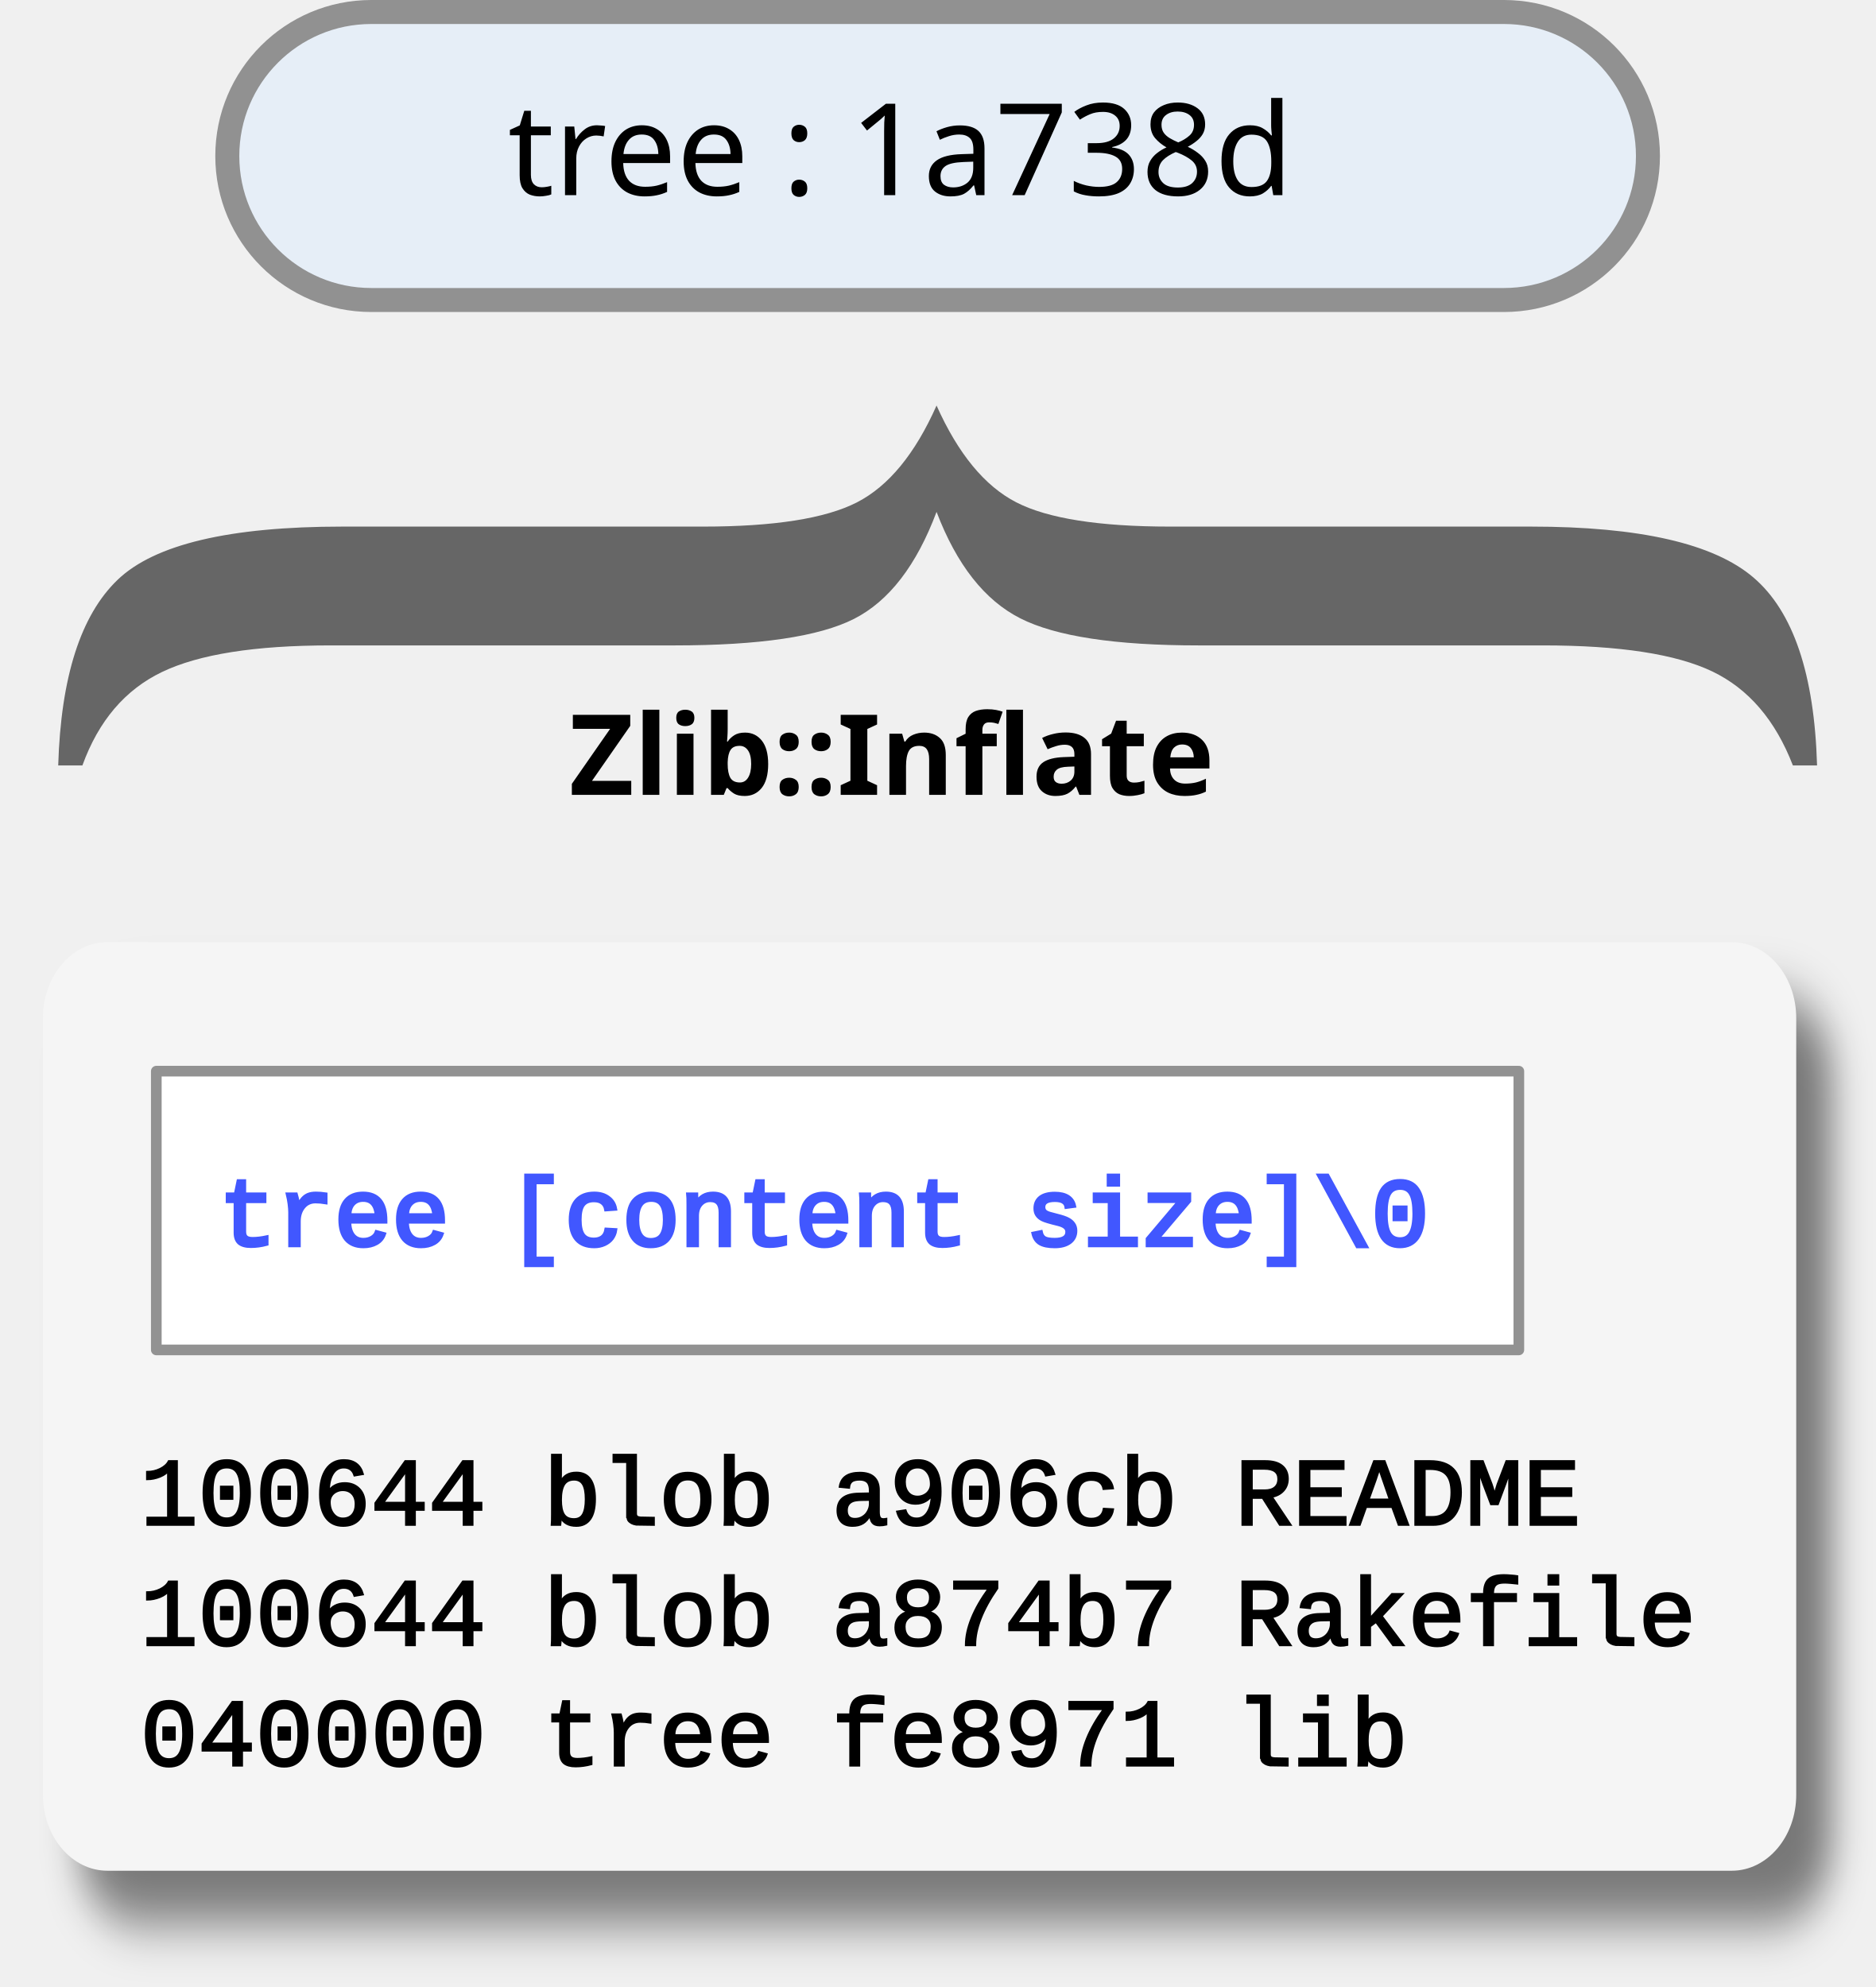
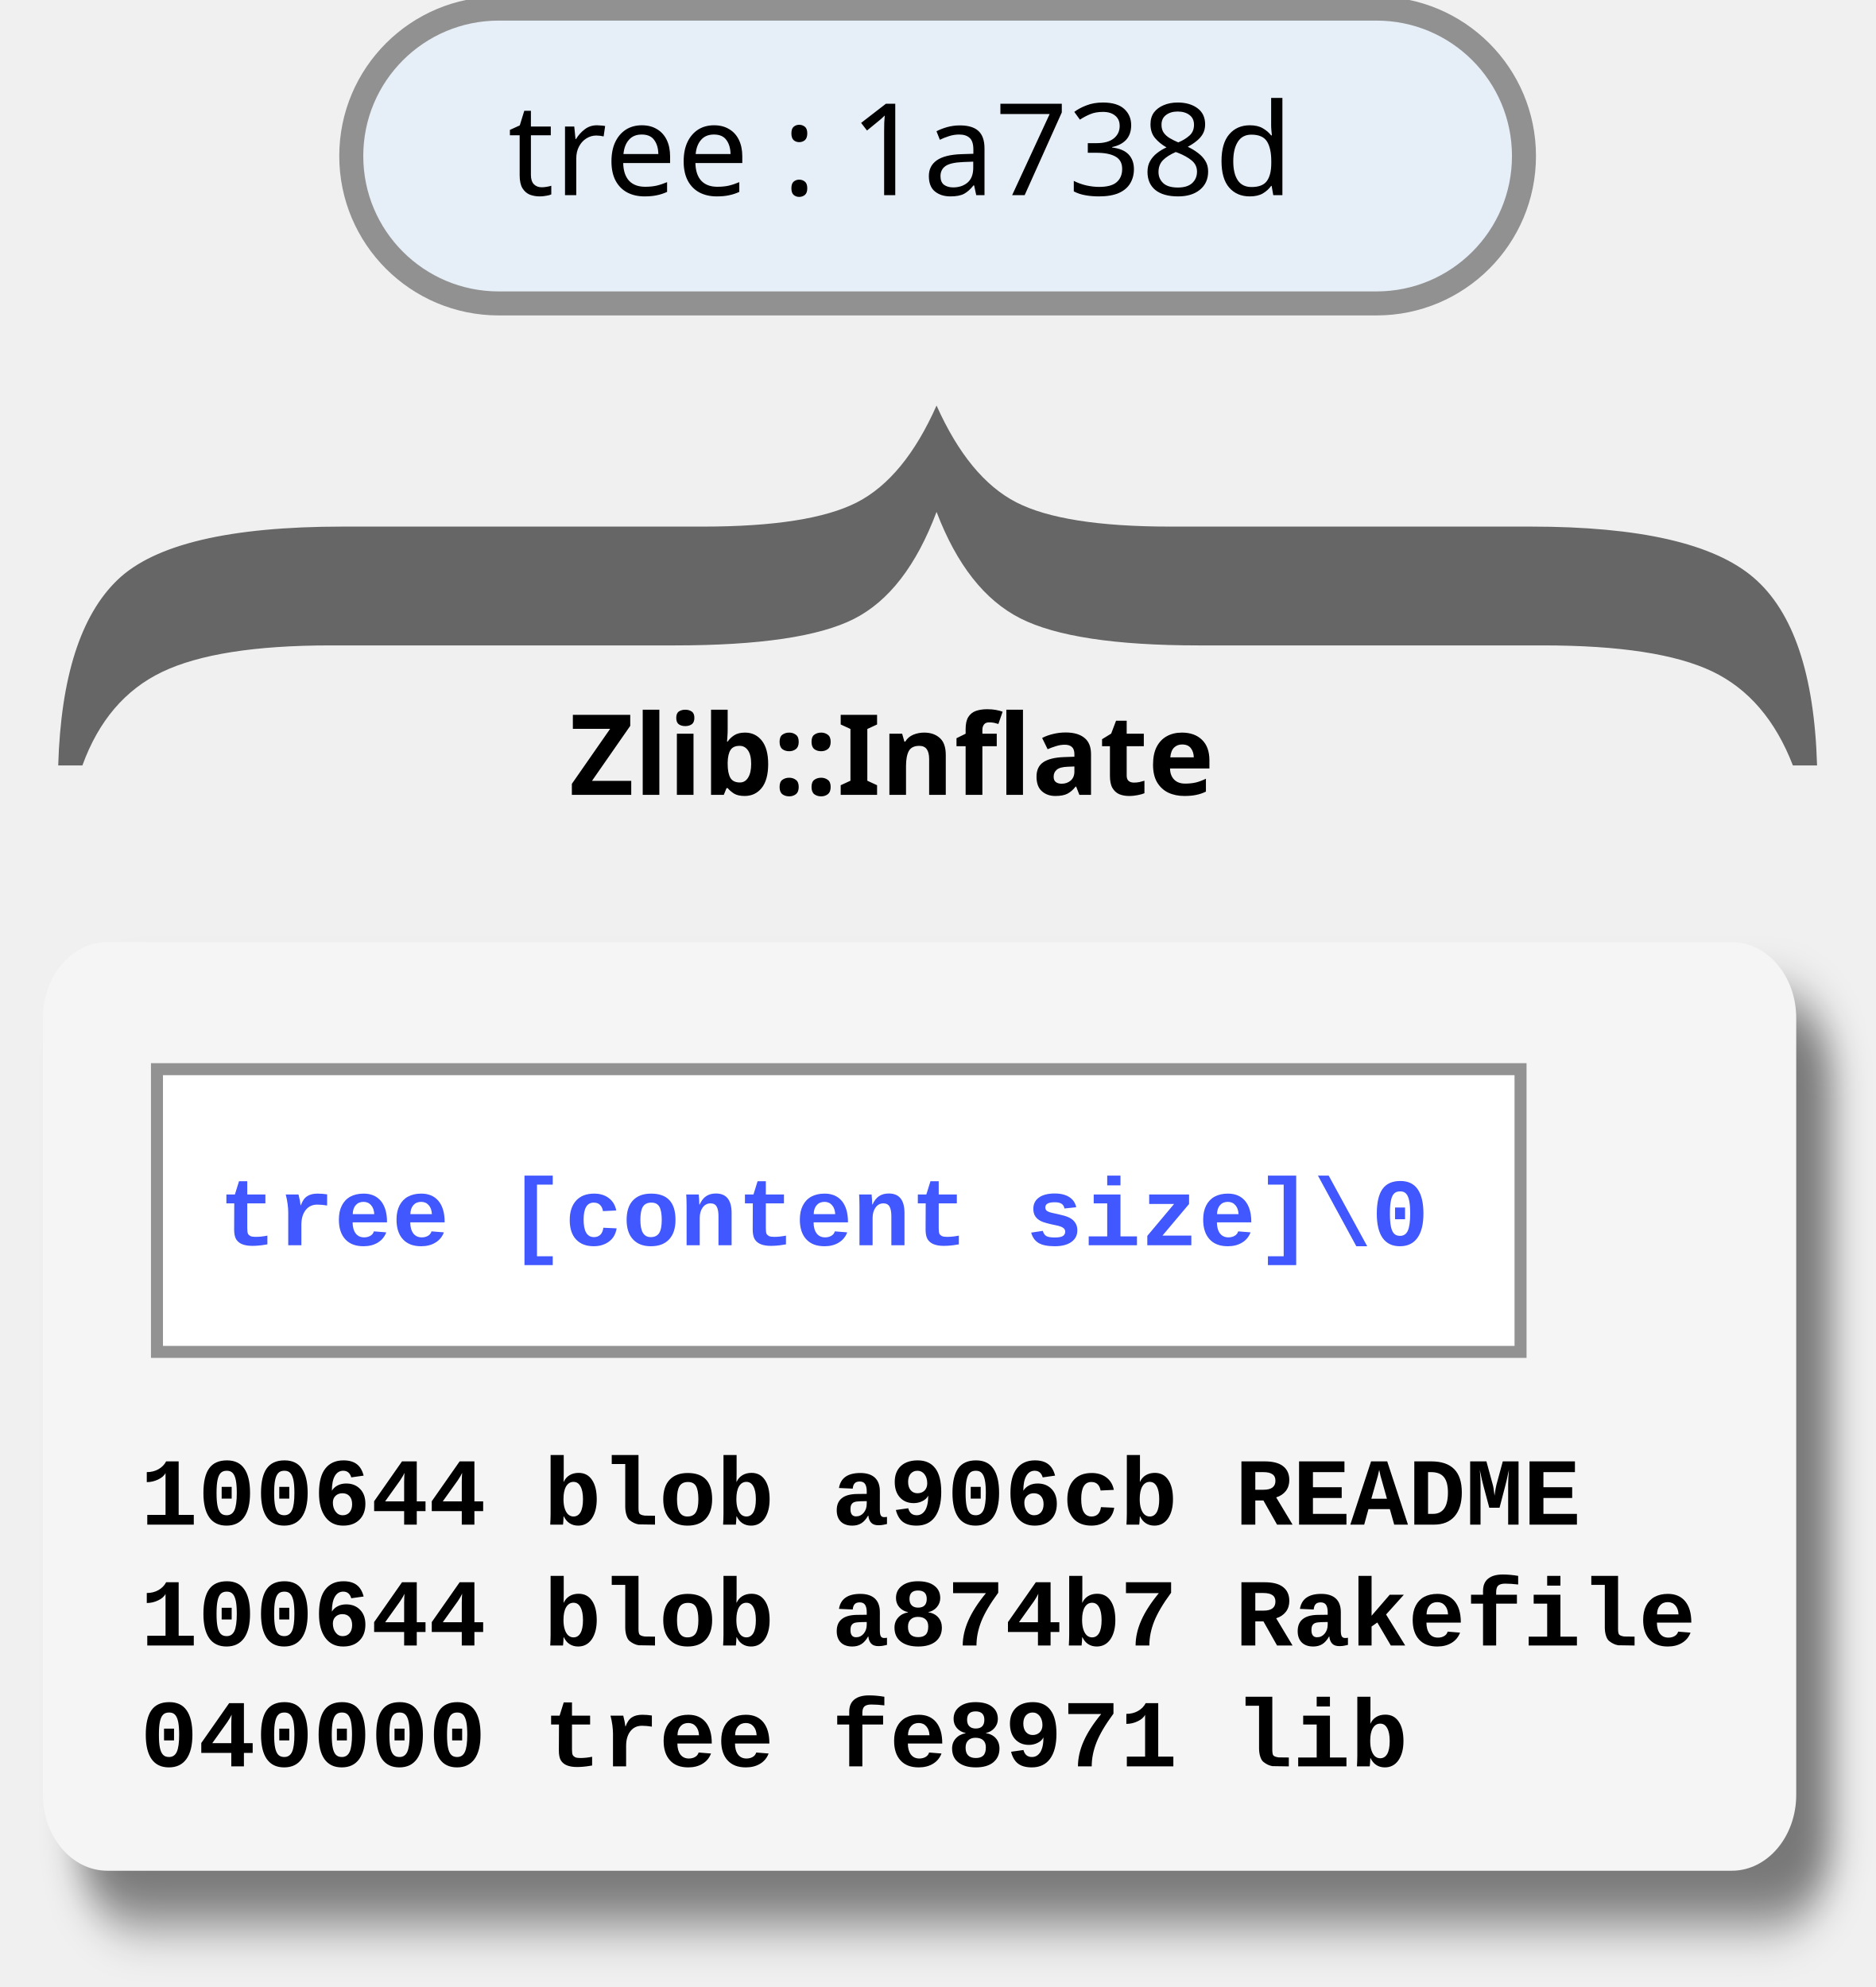
<svg xmlns="http://www.w3.org/2000/svg" version="1.1" id="svg42994" width="234.36" height="248.363" viewBox="0 0 234.36 248.363" xml:space="preserve">
  <defs id="defs42998">
    <filter style="color-interpolation-filters:sRGB" id="filter46395" x="-0.024" y="-0.068" width="1.07" height="1.193">
      <feFlood flood-opacity="0.498" flood-color="rgb(0,0,0)" result="flood" id="feFlood46385" />
      <feComposite in="flood" in2="SourceGraphic" operator="in" result="composite1" id="feComposite46387" />
      <feGaussianBlur in="composite1" stdDeviation="2.974" result="blur" id="feGaussianBlur46389" />
      <feOffset dx="6" dy="6" result="offset" id="feOffset46391" />
      <feComposite in="SourceGraphic" in2="offset" operator="over" result="composite2" id="feComposite46393" />
    </filter>
  </defs>
-   <text xml:space="preserve" style="font-weight:bold;font-size:14px;line-height:125%;font-family:'Open Sans';-inkscape-font-specification:'Open Sans Bold';letter-spacing:0px;word-spacing:0px;fill:none;stroke:#000000;stroke-width:1px;stroke-linecap:butt;stroke-linejoin:miter;stroke-opacity:1" x="71.126" y="99.353" id="t_zlib_deflate">
-     <tspan id="tspan43270" x="71.126" y="99.353" style="font-style:normal;font-variant:normal;font-weight:bold;font-stretch:normal;font-size:14px;font-family:sans-serif;-inkscape-font-specification:'sans-serif Bold';fill:#000000;fill-opacity:1;stroke:none">Zlib::Inflate</tspan>
+   <text xml:space="preserve" style="font-weight:bold;font-size:14px;line-height:125%;font-family:'Open Sans';-inkscape-font-specification:'Open Sans Bold';letter-spacing:0px;word-spacing:0px;fill:none;stroke:#000000;stroke-width:0;stroke-linecap:butt;stroke-linejoin:miter;stroke-opacity:1;stroke-dasharray:none" x="71.126" y="99.353" id="t_zlib_deflate">
+     <tspan id="tspan43270" x="71.126" y="99.353" style="font-style:normal;font-variant:normal;font-weight:bold;font-stretch:normal;font-size:14px;font-family:sans-serif;-inkscape-font-specification:'sans-serif Bold';fill:#000000;fill-opacity:1;stroke:none;stroke-width:0;stroke-dasharray:none">Zlib::Inflate</tspan>
  </text>
  <g id="g6662" transform="translate(-8.9929548e-7,109.8659)">
    <rect style="fill:#f5f5f5;fill-opacity:1;stroke:none;stroke-width:3.29;stroke-dasharray:none;stroke-dashoffset:0;stroke-opacity:1;filter:url(#filter46395)" id="b_main" width="291.529" height="104.913" x="28.286" y="-130.243" rx="10.714" ry="8.587" transform="matrix(0.7516301,0,0,1.106328,-15.89677,151.9875)" />
    <g id="g_tree_cont" transform="translate(-8.164274,0.02392416)">
-       <path d="M 27.699,58.84 H 197.982 V 24 H 27.699 Z" style="fill:#ffffff;fill-opacity:1;stroke:#929292;stroke-width:1.333;stroke-linecap:round;stroke-linejoin:round;stroke-miterlimit:10;stroke-dasharray:none;stroke-opacity:1" id="b_tree_cont" />
-       <text xml:space="preserve" style="font-style:normal;font-variant:normal;font-weight:normal;font-stretch:normal;font-size:12px;line-height:125%;font-family:'Open Sans';-inkscape-font-specification:'Open Sans';letter-spacing:0px;word-spacing:0px;fill:#4157ff;fill-opacity:1;stroke:none;stroke-width:0.5;stroke-linecap:butt;stroke-linejoin:miter;stroke-dasharray:none;stroke-opacity:1" x="35.52" y="45.76" id="t_tree_cont">
-         <tspan id="tspan2963" x="35.52" y="45.76" style="font-style:normal;font-variant:normal;font-weight:normal;font-stretch:normal;font-size:12px;font-family:'Courier New';-inkscape-font-specification:'Courier New';stroke:#4157ff;stroke-width:0.5;stroke-dasharray:none;stroke-opacity:1">tree [content size]\0</tspan>
+       <rect style="fill:#ffffff;fill-opacity:1;stroke:#929292;stroke-width:1.5;stroke-dasharray:none;stroke-opacity:1" id="rect9100" width="170.413" height="35.34" x="27.782" y="23.75" rx="0" ry="0" />
+       <text xml:space="preserve" style="font-style:normal;font-variant:normal;font-weight:normal;font-stretch:normal;font-size:12px;line-height:125%;font-family:'Open Sans';-inkscape-font-specification:'Open Sans';letter-spacing:0px;word-spacing:0px;fill:#4157ff;fill-opacity:1;stroke:none;stroke-width:0;stroke-linecap:butt;stroke-linejoin:miter;stroke-dasharray:none;stroke-opacity:1" x="35.52" y="45.76" id="t_tree_cont">
+         <tspan id="tspan2963" x="35.52" y="45.76" style="font-style:normal;font-variant:normal;font-weight:bold;font-stretch:normal;font-size:12px;font-family:'Courier New';-inkscape-font-specification:'Courier New Bold';stroke:#4157ff;stroke-width:0;stroke-dasharray:none;stroke-opacity:1">tree [content size]\0</tspan>
      </text>
    </g>
-     <text xml:space="preserve" style="font-weight:bold;font-size:12px;line-height:125%;font-family:'Open Sans';-inkscape-font-specification:'Open Sans Bold';letter-spacing:0px;word-spacing:0px;fill:#000000;fill-opacity:1;stroke:none;stroke-width:0.3;stroke-linecap:butt;stroke-linejoin:miter;stroke-dasharray:none;stroke-opacity:1" x="17.532" y="80.705" id="t_main">
-       <tspan id="tspan2580" x="17.532" y="80.705" style="font-style:normal;font-variant:normal;font-weight:normal;font-stretch:normal;font-size:12px;font-family:'Courier New';-inkscape-font-specification:'Courier New';stroke:#000000;stroke-width:0.3;stroke-dasharray:none;stroke-opacity:1">100644 blob a906cb README</tspan>
-       <tspan x="17.532" y="95.75" id="tspan2590" style="font-style:normal;font-variant:normal;font-weight:normal;font-stretch:normal;font-size:12px;font-family:'Courier New';-inkscape-font-specification:'Courier New';stroke:#000000;stroke-width:0.3;stroke-dasharray:none;stroke-opacity:1">100644 blob a874b7 Rakefile</tspan>
-       <tspan x="17.532" y="110.795" id="tspan2592" style="font-style:normal;font-variant:normal;font-weight:normal;font-stretch:normal;font-size:12px;font-family:'Courier New';-inkscape-font-specification:'Courier New';stroke:#000000;stroke-width:0.3;stroke-dasharray:none;stroke-opacity:1">040000 tree fe8971 lib</tspan>
+     <text xml:space="preserve" style="font-weight:bold;font-size:12px;line-height:125%;font-family:'Open Sans';-inkscape-font-specification:'Open Sans Bold';letter-spacing:0px;word-spacing:0px;fill:#000000;fill-opacity:1;stroke:none;stroke-width:0;stroke-linecap:butt;stroke-linejoin:miter;stroke-dasharray:none;stroke-opacity:1" x="17.532" y="80.705" id="t_main">
+       <tspan id="tspan2580" x="17.532" y="80.705" style="font-style:normal;font-variant:normal;font-weight:bold;font-stretch:normal;font-size:12px;font-family:'Courier New';-inkscape-font-specification:'Courier New Bold';stroke:#000000;stroke-width:0;stroke-dasharray:none;stroke-opacity:1">100644 blob a906cb README</tspan>
+       <tspan x="17.532" y="95.815" id="tspan2590" style="font-style:normal;font-variant:normal;font-weight:bold;font-stretch:normal;font-size:12px;font-family:'Courier New';-inkscape-font-specification:'Courier New Bold';stroke:#000000;stroke-width:0;stroke-dasharray:none;stroke-opacity:1">100644 blob a874b7 Rakefile</tspan>
+       <tspan x="17.532" y="110.925" id="tspan2592" style="font-style:normal;font-variant:normal;font-weight:bold;font-stretch:normal;font-size:12px;font-family:'Courier New';-inkscape-font-specification:'Courier New Bold';stroke:#000000;stroke-width:0;stroke-dasharray:none;stroke-opacity:1">040000 tree fe8971 lib</tspan>
    </text>
  </g>
-   <text xml:space="preserve" style="font-weight:bold;font-size:188.734px;line-height:125%;font-family:'Open Sans';-inkscape-font-specification:'Open Sans Bold';letter-spacing:0px;word-spacing:0px;fill:#666666;fill-opacity:1;stroke:none;stroke-width:0.3;stroke-linecap:butt;stroke-linejoin:miter;stroke-dasharray:none;stroke-opacity:1" x="-137.829" y="137.188" id="text4998" transform="matrix(0,-0.7495673,1.334103,0,0,0)">
-     <tspan id="tspan4996" x="-137.829" y="137.188" style="font-style:normal;font-variant:normal;font-weight:bold;font-stretch:normal;font-size:188.734px;font-family:FreeSerif;-inkscape-font-specification:'FreeSerif Bold';stroke-width:0.3;stroke-dasharray:none">}</tspan>
+   <text xml:space="preserve" style="font-weight:bold;font-size:188.734px;line-height:125%;font-family:'Open Sans';-inkscape-font-specification:'Open Sans Bold';letter-spacing:0px;word-spacing:0px;fill:#666666;fill-opacity:1;stroke:none;stroke-width:0;stroke-linecap:butt;stroke-linejoin:miter;stroke-dasharray:none;stroke-opacity:1" x="-137.829" y="137.188" id="text4998" transform="matrix(0,-0.7495673,1.334103,0,0,0)">
+     <tspan id="tspan4996" x="-137.829" y="137.188" style="font-style:normal;font-variant:normal;font-weight:bold;font-stretch:normal;font-size:188.734px;font-family:FreeSerif;-inkscape-font-specification:'FreeSerif Bold';stroke-width:0;stroke-dasharray:none">}</tspan>
  </text>
  <g id="g3028" transform="translate(-375.2156,-9.724435)">
-     <path d="m 421.622,11.224 h 141.547 c 9.941,0 18,8.059 18,18 v 0 c 0,9.941 -8.059,18 -18,18 H 421.622 c -9.941,0 -18,-8.059 -18,-18 v 0 0 c 0,-9.941 8.059,-18 18,-18 z" style="fill:#e6eef7;fill-opacity:1;fill-rule:nonzero;stroke:#919191;stroke-width:3;stroke-dasharray:none;stroke-opacity:1" id="b_tree_sha" />
-     <text xml:space="preserve" style="font-style:normal;font-variant:normal;font-weight:normal;font-stretch:normal;font-size:16px;line-height:125%;font-family:'Courier New';-inkscape-font-specification:'Courier New';letter-spacing:0px;word-spacing:0px;fill:#000000;fill-opacity:1;stroke:none;stroke-width:1px;stroke-linecap:butt;stroke-linejoin:miter;stroke-opacity:1" x="438.693" y="34.115" id="text3016">
-       <tspan id="tspan3014" x="438.693" y="34.115" style="font-style:normal;font-variant:normal;font-weight:normal;font-stretch:normal;font-size:16px;font-family:sans-serif;-inkscape-font-specification:sans-serif">tree : 1a738d</tspan>
+     <rect style="fill:#e6eef7;fill-opacity:1;stroke:#919191;stroke-width:3;stroke-dasharray:none;stroke-opacity:1" id="rect8286" width="146.561" height="36.852" x="419.115" y="10.799" ry="18.426" rx="18.426" />
+     <text xml:space="preserve" style="font-style:normal;font-variant:normal;font-weight:normal;font-stretch:normal;font-size:16px;line-height:125%;font-family:'Courier New';-inkscape-font-specification:'Courier New';letter-spacing:0px;word-spacing:0px;fill:#000000;fill-opacity:1;stroke:none;stroke-width:0;stroke-linecap:butt;stroke-linejoin:miter;stroke-opacity:1;stroke-dasharray:none" x="438.693" y="34.115" id="text3016">
+       <tspan id="tspan3014" x="438.693" y="34.115" style="font-style:normal;font-variant:normal;font-weight:normal;font-stretch:normal;font-size:16px;font-family:sans-serif;-inkscape-font-specification:sans-serif;stroke-width:0;stroke-dasharray:none">tree : 1a738d</tspan>
    </text>
  </g>
</svg>
